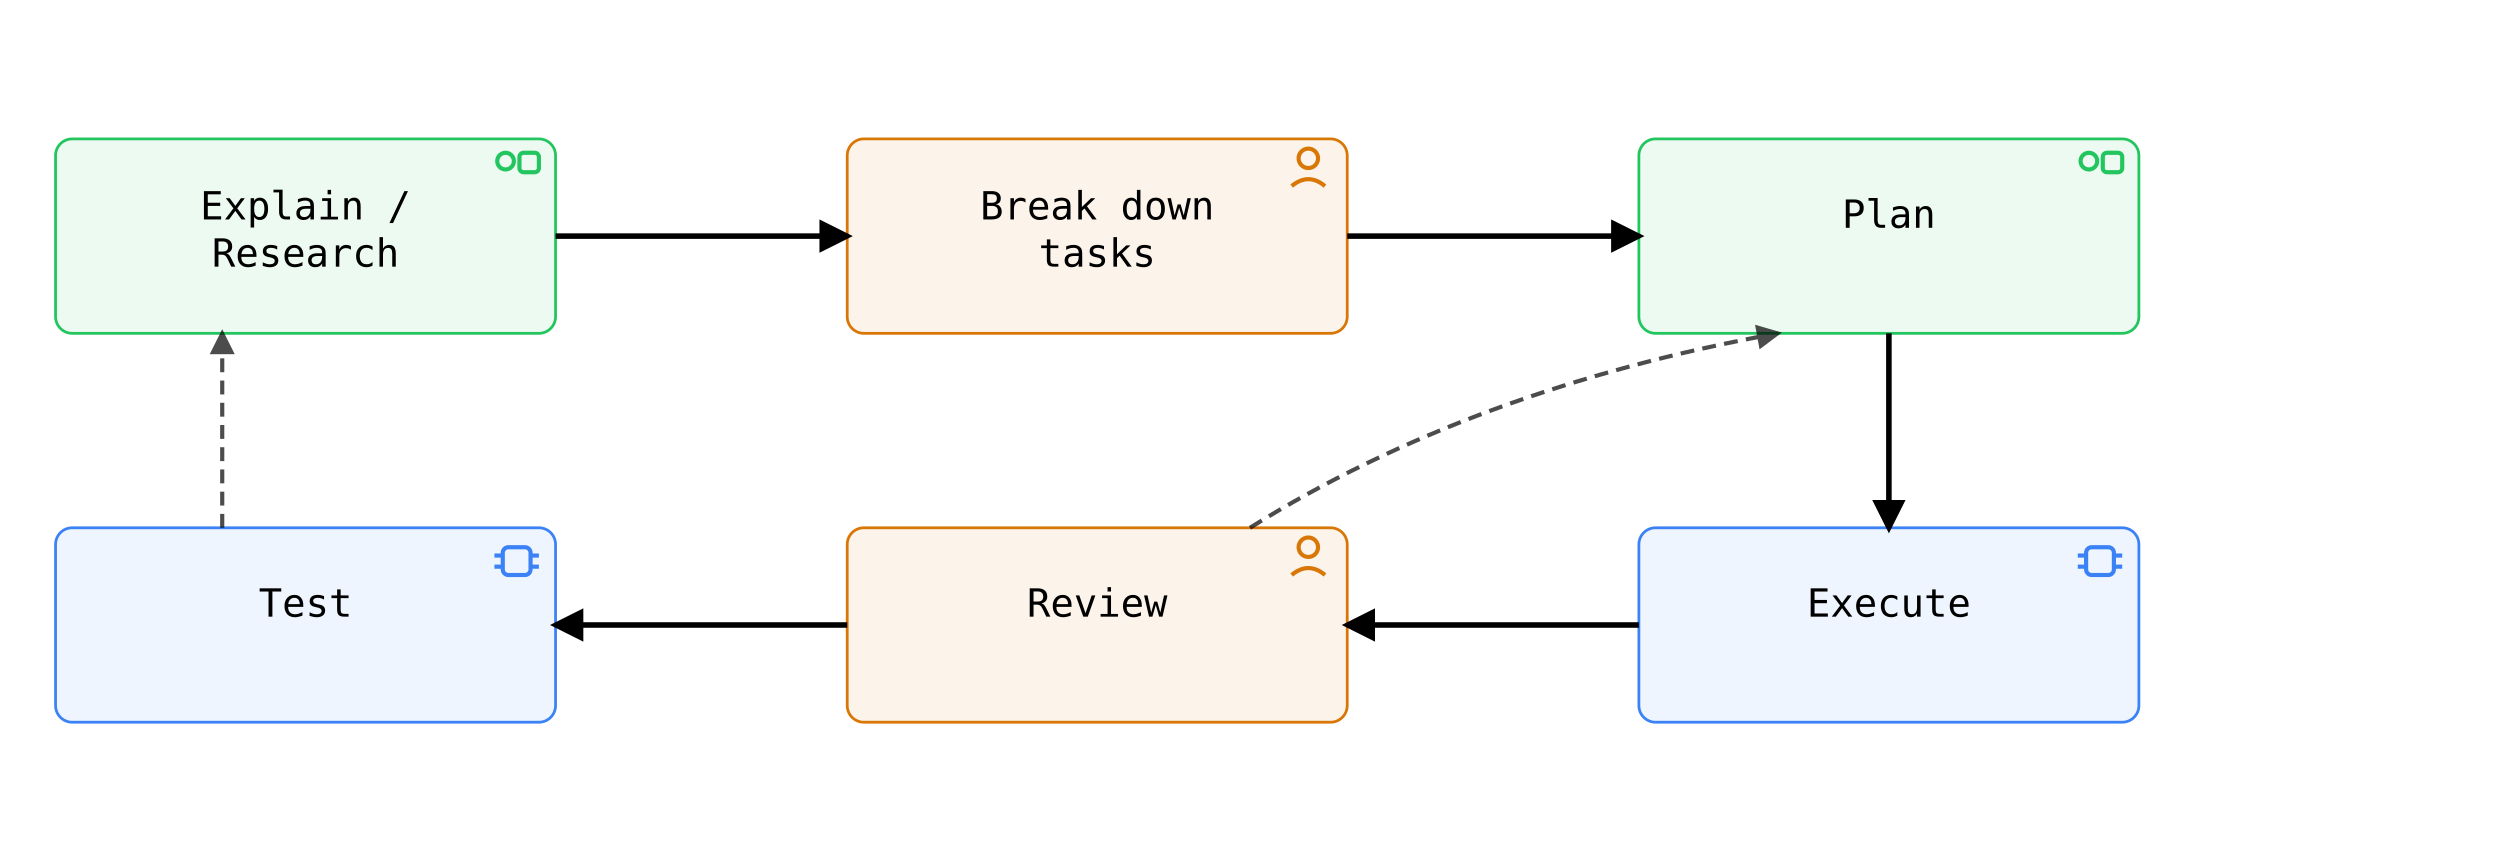
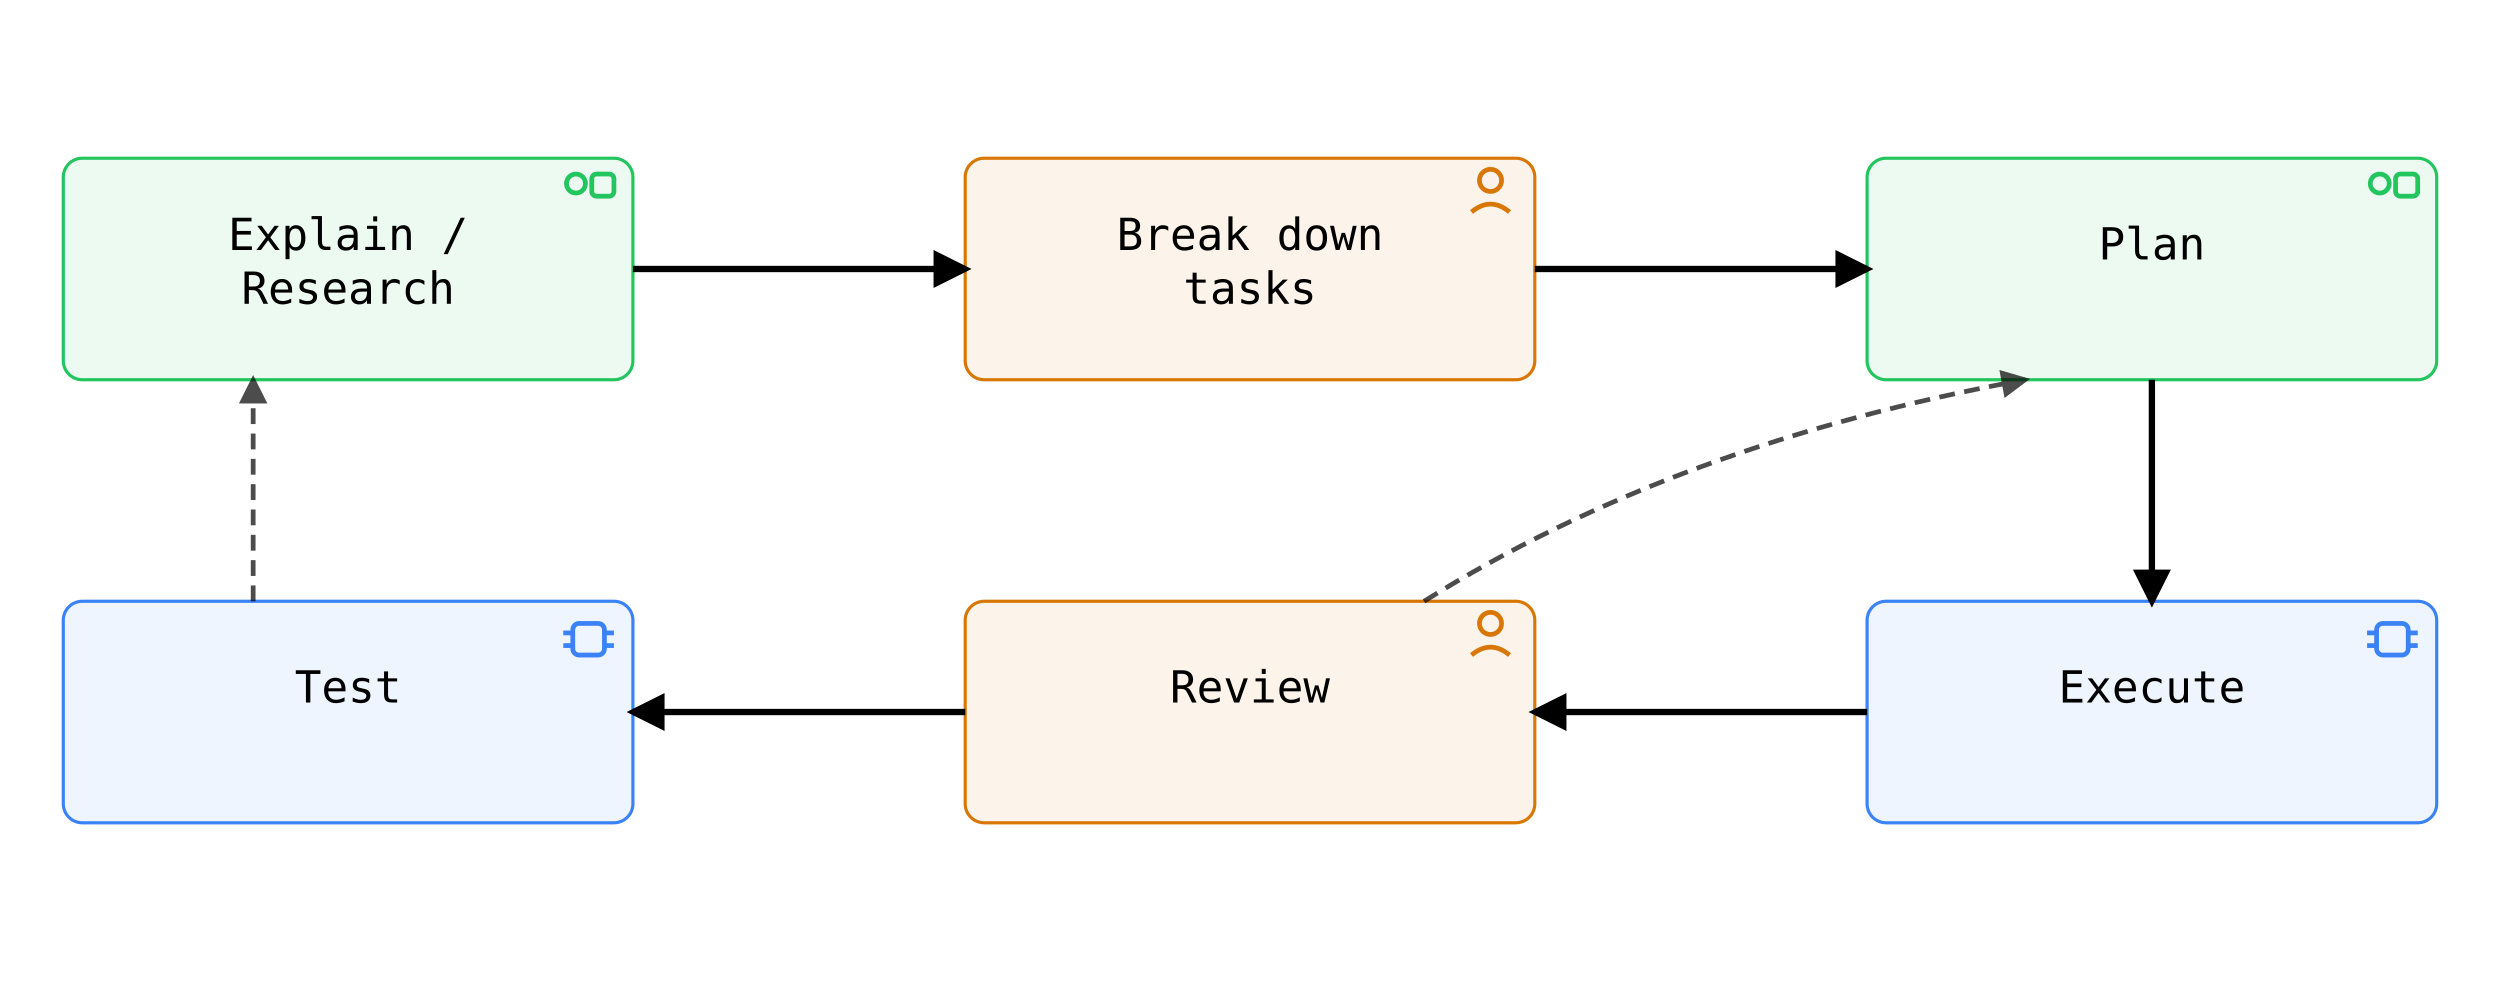
- <svg xmlns="http://www.w3.org/2000/svg" viewBox="0 0 900 310" role="img" aria-label="Supervisor mode flow diagram">
+ <svg xmlns="http://www.w3.org/2000/svg" viewBox="0 0 790 310" role="img" aria-label="Supervisor mode flow diagram">
  <defs>
    <style>
      text { font-family: 'Berkeley Mono', monospace; fill: currentColor; }
      .box-text  { font-size: 14px; font-weight: 500; }
      .box-sub   { font-size: 11px; font-style: italic; }
      .human-box { stroke: rgb(217, 119, 6);  fill: rgba(217, 119, 6,  0.08); }
      .ai-box    { stroke: rgb(59, 130, 246); fill: rgba(59, 130, 246, 0.08); }
      .mixed-box { stroke: rgb(34, 197, 94);  fill: rgba(34, 197, 94,  0.08); }
      .arrow     { fill: none; stroke: currentColor; stroke-width: 2; marker-end: url(#arrowhead); }
      .back-arrow{ fill: none; stroke: currentColor; stroke-width: 1.5; stroke-dasharray: 5,3; marker-end: url(#arrowhead); opacity: 0.7; }
      .human-icon{ stroke: rgb(217, 119, 6); fill: none; }
      .ai-icon   { stroke: rgb(59, 130, 246); fill: none; }
      .mixed-icon{ stroke: rgb(34, 197, 94); fill: none; }
    </style>
    <marker id="arrowhead" markerWidth="6" markerHeight="6" refX="5" refY="3" orient="auto">
      <polygon points="0 0, 6 3, 0 6" fill="currentColor" />
    </marker>
  </defs>
  <rect class="mixed-box" x="20" y="50" width="180" height="70" rx="6" />
  <text x="110" y="79" text-anchor="middle" class="box-text">Explain /</text>
  <text x="110" y="96" text-anchor="middle" class="box-text">Research</text>
  <g class="mixed-icon" transform="translate(186, 62)">
    <circle cx="-4" cy="-4" r="3" stroke-width="1.5" />
    <rect x="1" y="-7" width="7" height="7" rx="1.5" fill="none" stroke-width="1.5" />
  </g>
  <rect class="human-box" x="305" y="50" width="180" height="70" rx="6" />
  <text x="395" y="79" text-anchor="middle" class="box-text">Break down</text>
  <text x="395" y="96" text-anchor="middle" class="box-text">tasks</text>
  <g class="human-icon" transform="translate(471, 62)">
    <circle cx="0" cy="-5" r="3.5" stroke-width="1.5" />
    <path d="M -6 5 Q 0 0 6 5" fill="none" stroke-width="1.5" />
  </g>
  <rect class="mixed-box" x="590" y="50" width="180" height="70" rx="6" />
  <text x="680" y="82" text-anchor="middle" class="box-text">Plan</text>
  <g class="mixed-icon" transform="translate(756, 62)">
    <circle cx="-4" cy="-4" r="3" stroke-width="1.5" />
    <rect x="1" y="-7" width="7" height="7" rx="1.5" fill="none" stroke-width="1.5" />
  </g>
  <rect class="ai-box" x="20" y="190" width="180" height="70" rx="6" />
  <text x="110" y="222" text-anchor="middle" class="box-text">Test</text>
  <g class="ai-icon" transform="translate(186, 202)">
    <rect x="-5" y="-5" width="10" height="10" rx="2" fill="none" stroke-width="1.5" />
    <line x1="-5" y1="-2" x2="-8" y2="-2" stroke-width="1.5" />
    <line x1="-5" y1="2" x2="-8" y2="2" stroke-width="1.5" />
    <line x1="5" y1="-2" x2="8" y2="-2" stroke-width="1.5" />
    <line x1="5" y1="2" x2="8" y2="2" stroke-width="1.5" />
  </g>
  <rect class="human-box" x="305" y="190" width="180" height="70" rx="6" />
  <text x="395" y="222" text-anchor="middle" class="box-text">Review</text>
  <g class="human-icon" transform="translate(471, 202)">
    <circle cx="0" cy="-5" r="3.5" stroke-width="1.5" />
    <path d="M -6 5 Q 0 0 6 5" fill="none" stroke-width="1.5" />
  </g>
  <rect class="ai-box" x="590" y="190" width="180" height="70" rx="6" />
  <text x="680" y="222" text-anchor="middle" class="box-text">Execute</text>
  <g class="ai-icon" transform="translate(756, 202)">
    <rect x="-5" y="-5" width="10" height="10" rx="2" fill="none" stroke-width="1.5" />
    <line x1="-5" y1="-2" x2="-8" y2="-2" stroke-width="1.5" />
    <line x1="-5" y1="2" x2="-8" y2="2" stroke-width="1.5" />
    <line x1="5" y1="-2" x2="8" y2="-2" stroke-width="1.5" />
    <line x1="5" y1="2" x2="8" y2="2" stroke-width="1.5" />
  </g>
  <path class="arrow" d="M 200 85 L 305 85" />
  <path class="arrow" d="M 485 85 L 590 85" />
  <path class="arrow" d="M 680 120 L 680 190" />
  <path class="arrow" d="M 590 225 L 485 225" />
  <path class="arrow" d="M 305 225 L 200 225" />
  <path class="back-arrow" d="M 80 190 L 80 120" />
  <path class="back-arrow" d="M 450 190 Q 530 140 640 120" />
</svg>
